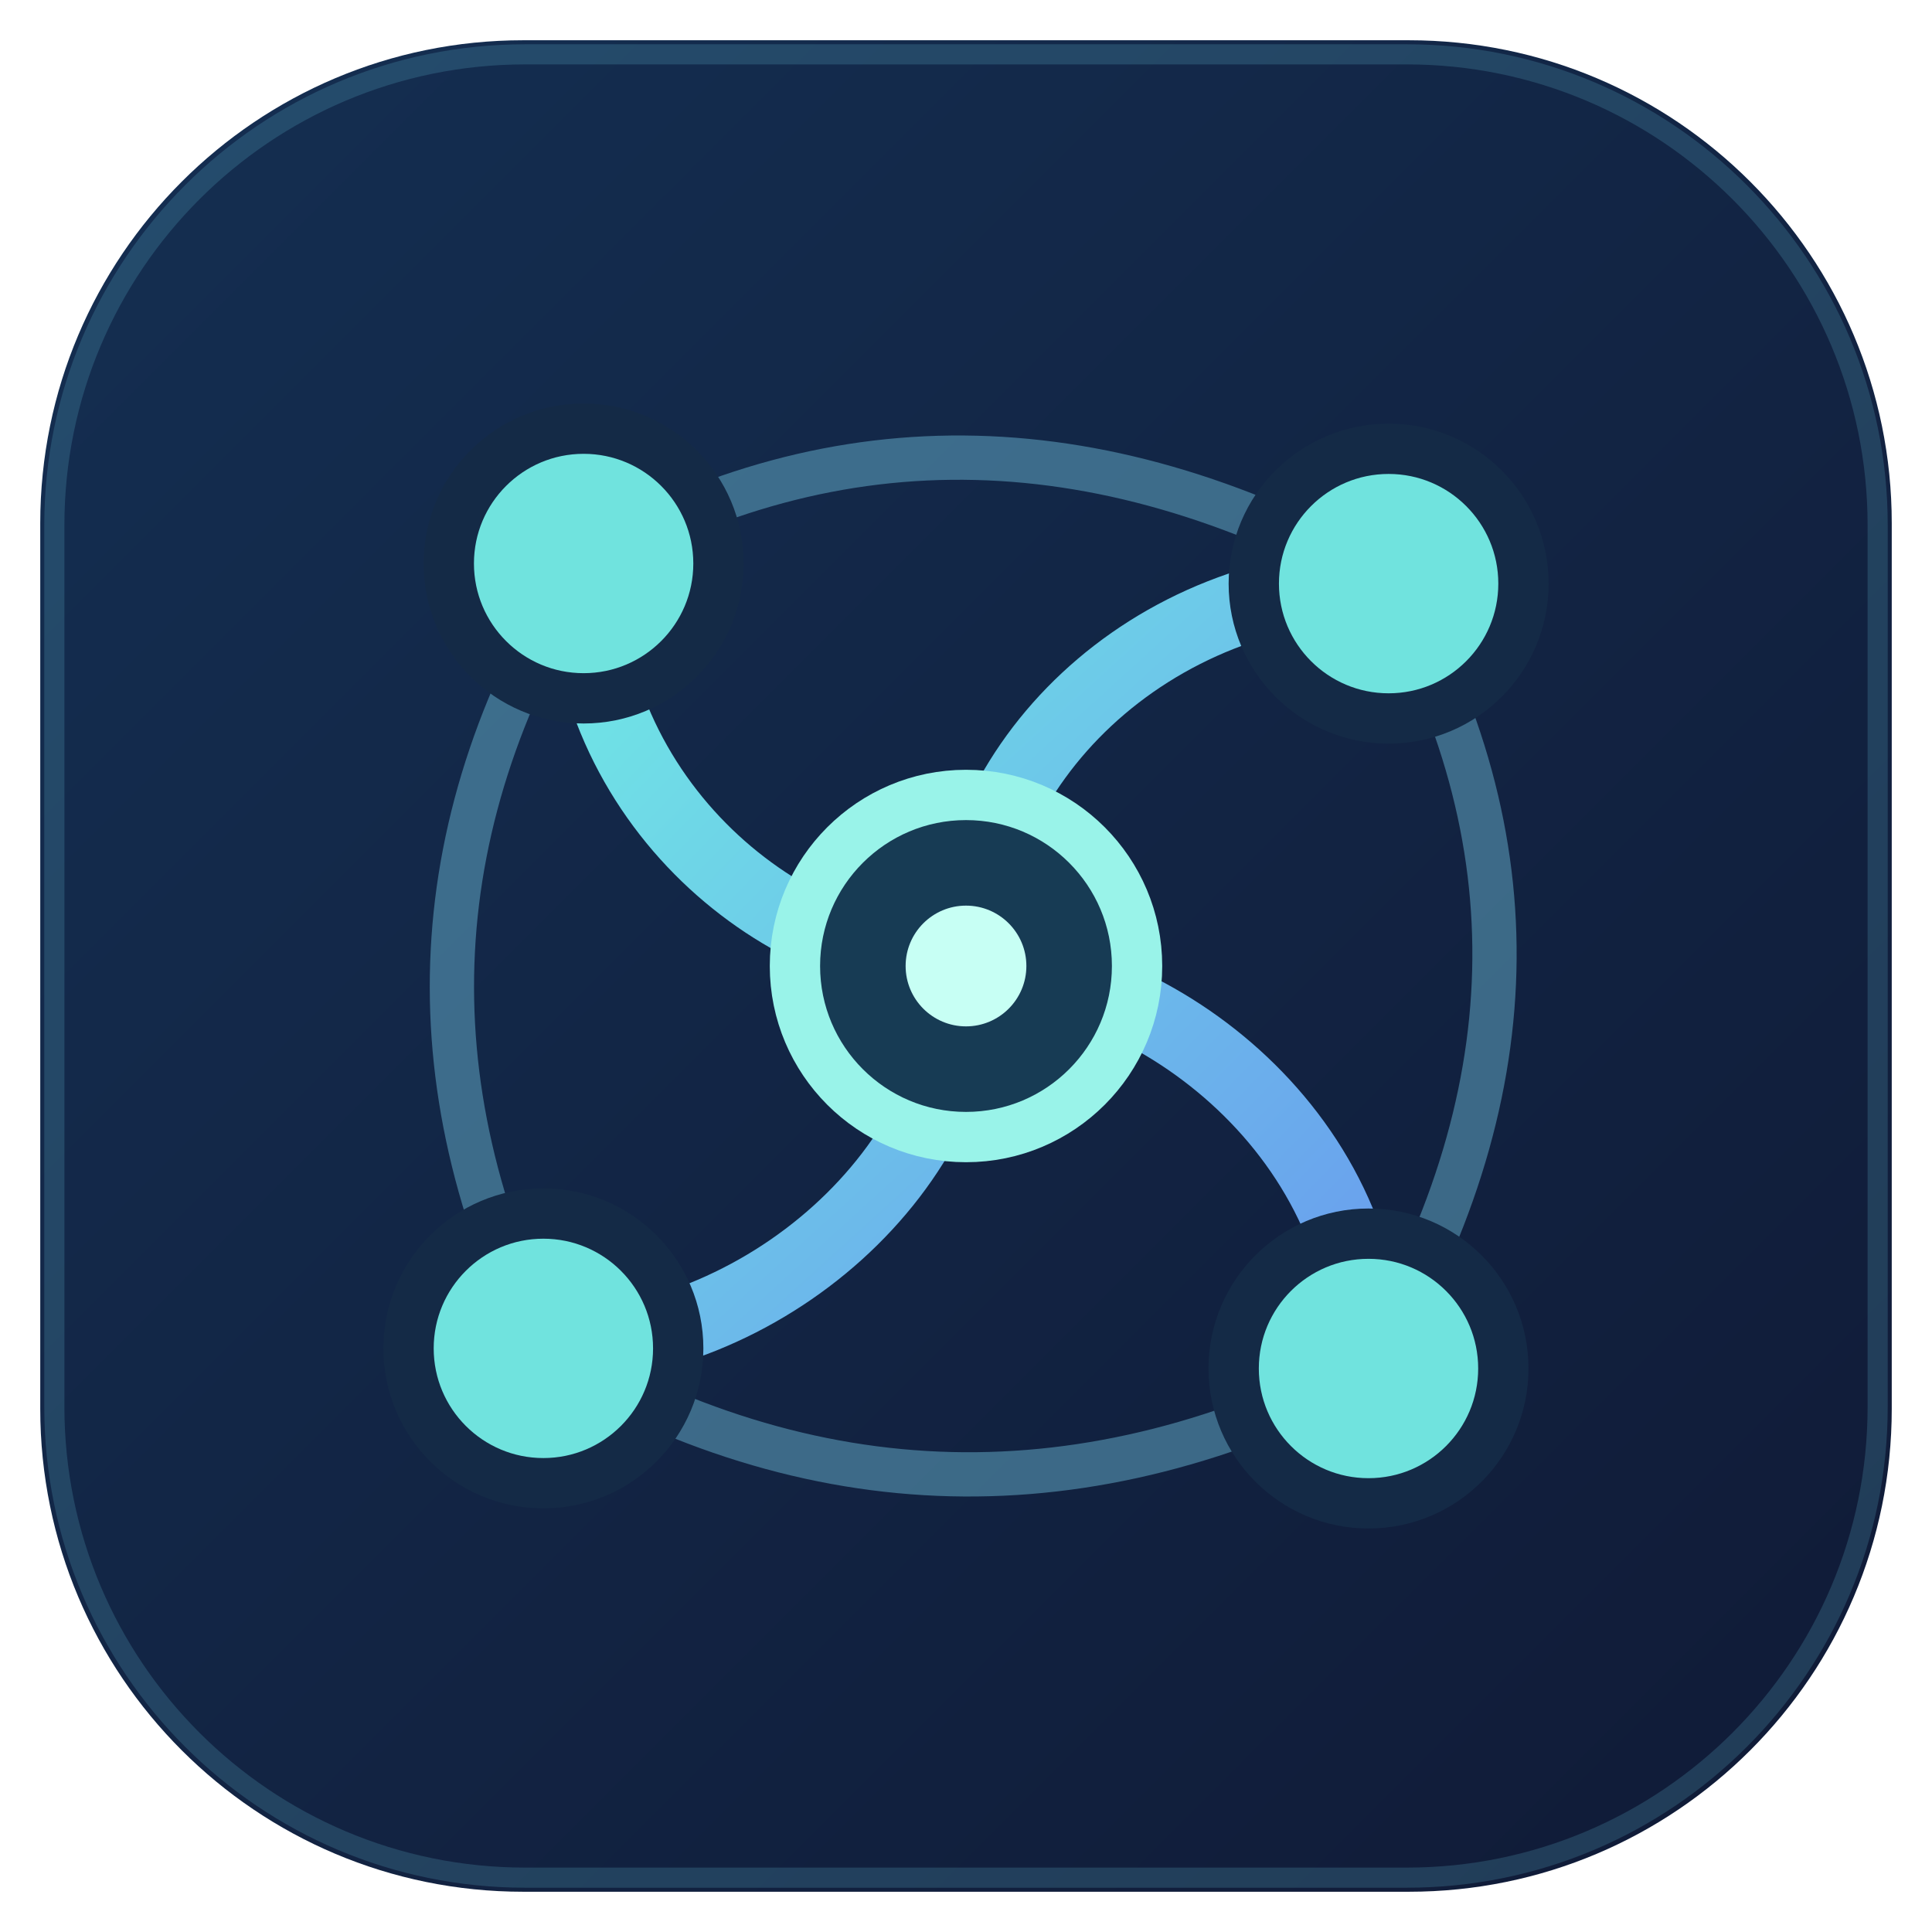
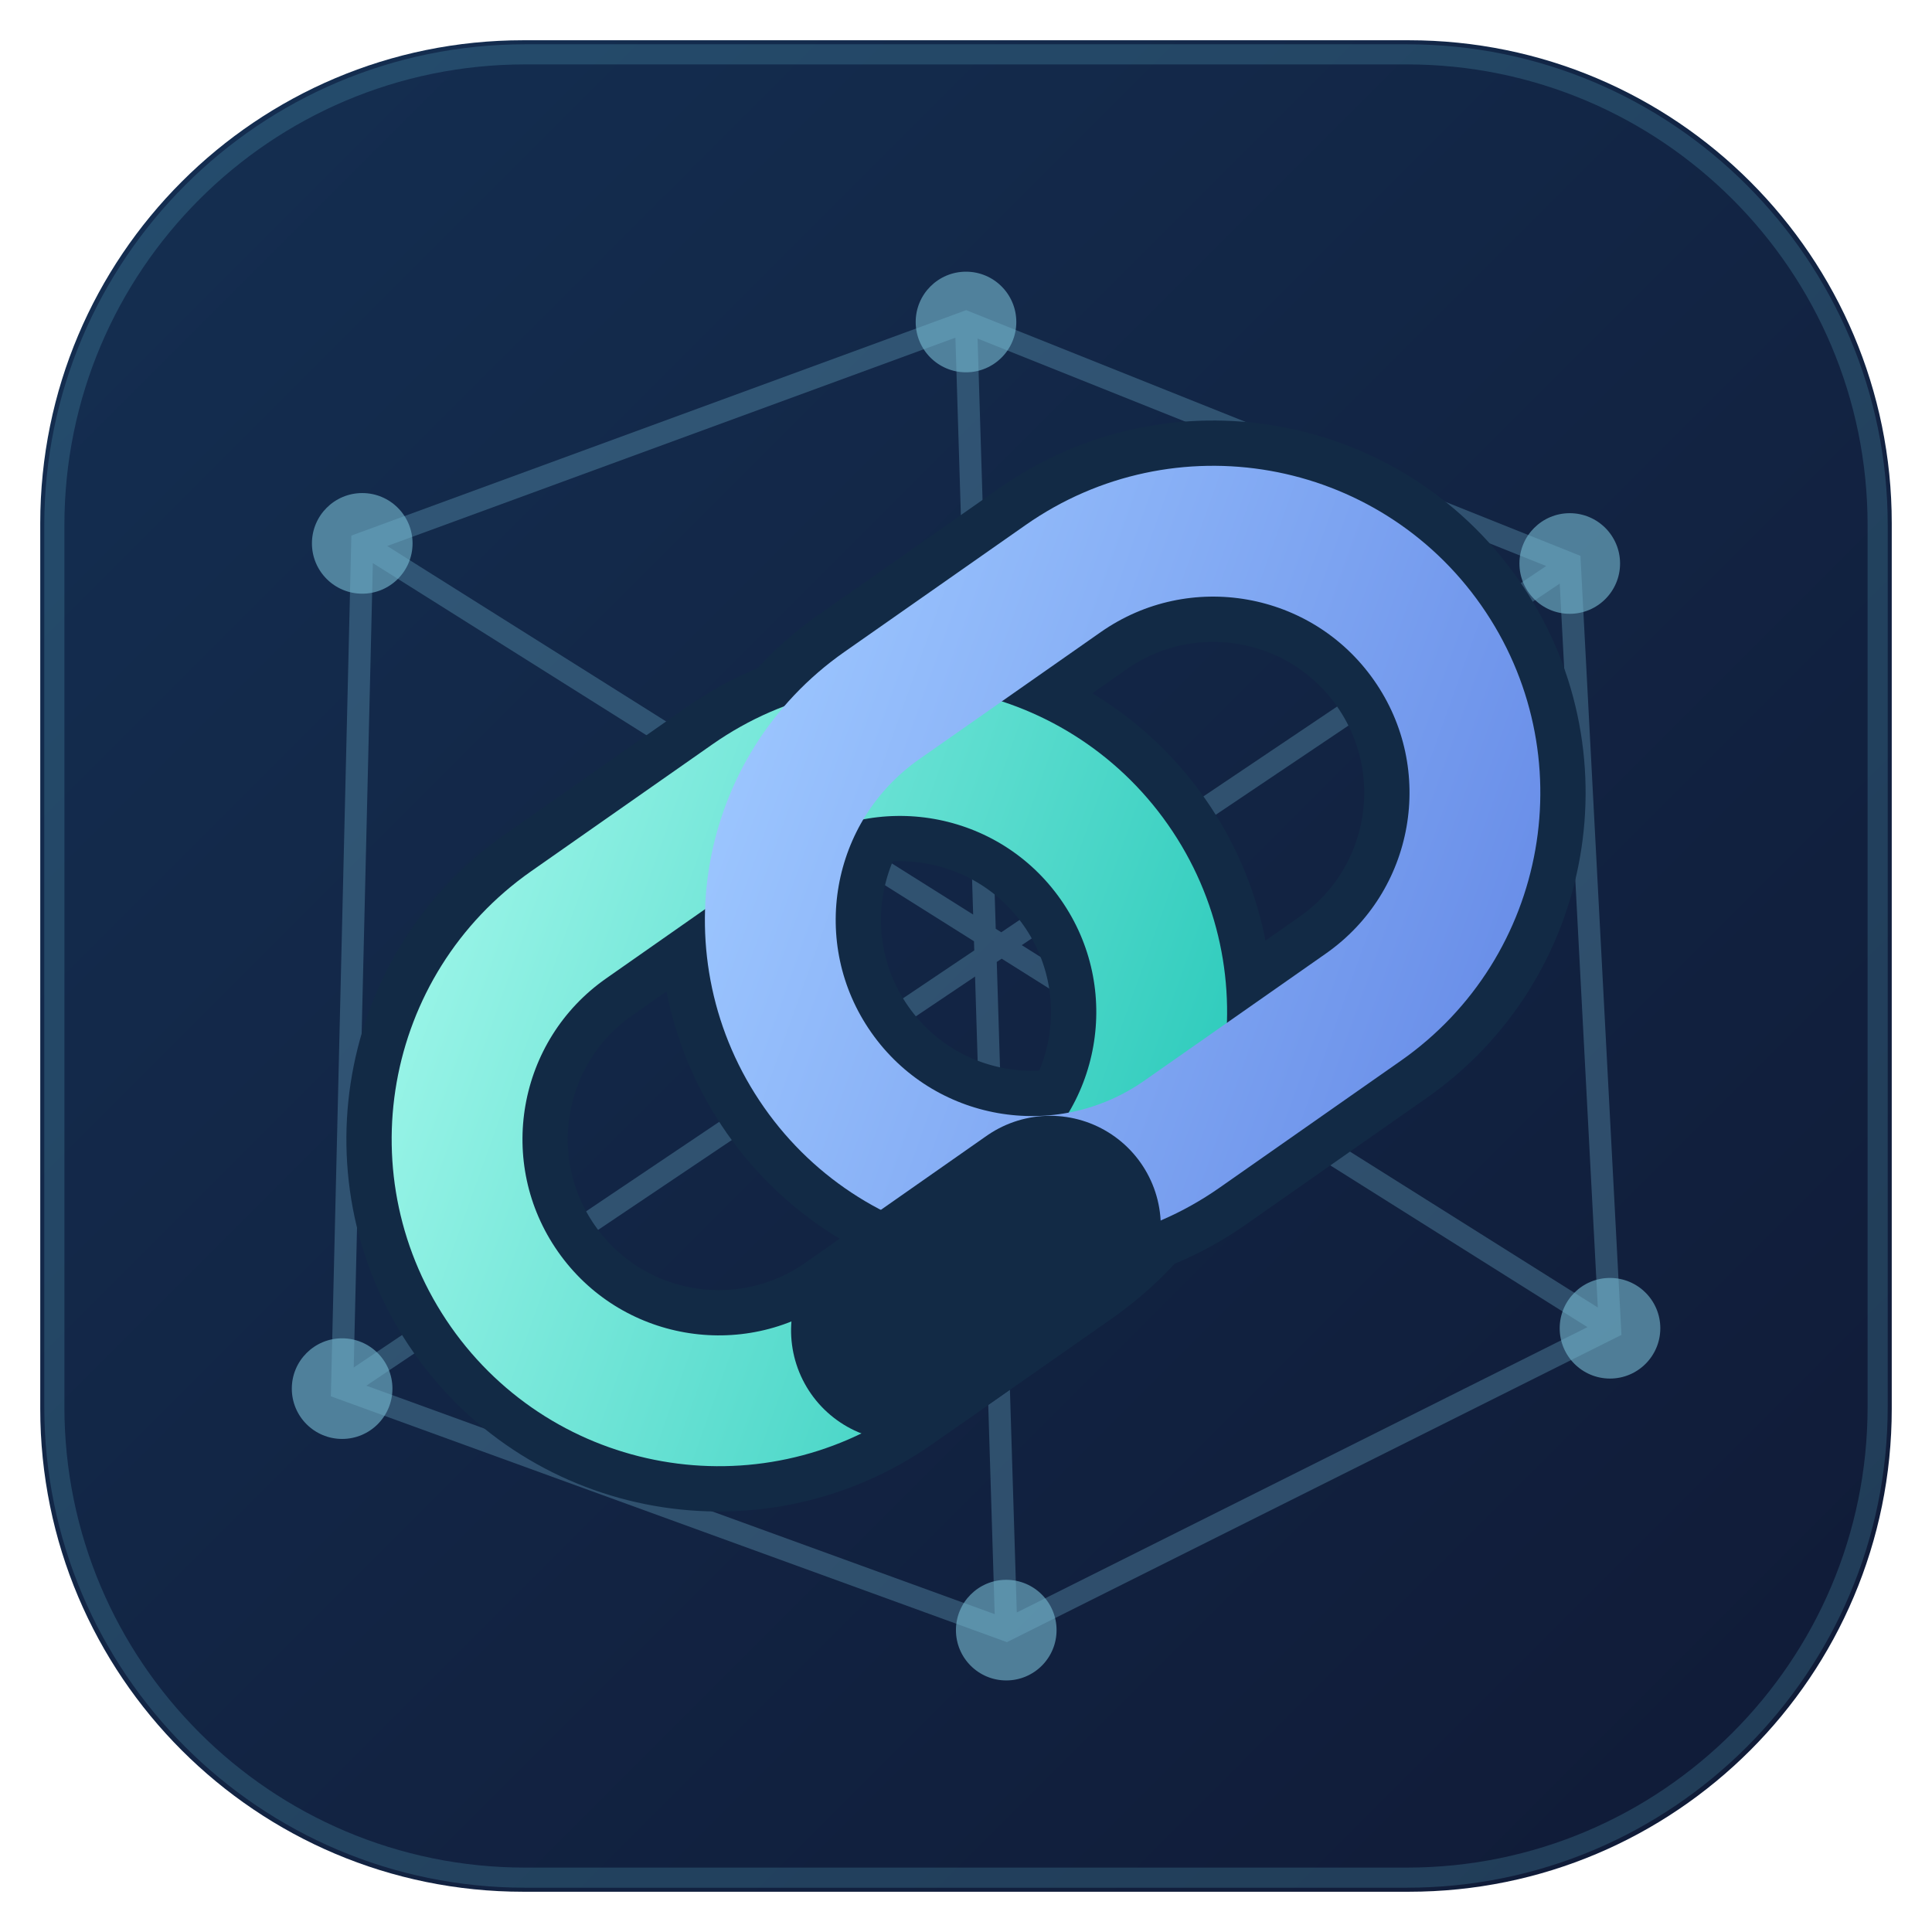
<svg xmlns="http://www.w3.org/2000/svg" viewBox="0 0 96 96" role="img" aria-labelledby="title desc">
  <defs>
    <linearGradient id="bg" x2="1" y2="1">
      <stop stop-color="#142f52" />
      <stop offset="1" stop-color="#101a36" />
    </linearGradient>
-     <linearGradient id="net" x1="0" y1="0" x2="1" y2="1">
-       <stop stop-color="#70e9e5" />
-       <stop offset="1" stop-color="#699bee" />
+     <linearGradient id="a" x1="0" y1="0" x2="1" y2="1">
+       <stop stop-color="#9bf5e8" />
+       <stop offset="1" stop-color="#2bcabb" />
+     </linearGradient>
+     <linearGradient id="b" x1="0" y1="0" x2="1" y2="1">
+       <stop stop-color="#9dc7ff" />
+       <stop offset="1" stop-color="#688de8" />
    </linearGradient>
  </defs>
  <rect x="2" y="2" width="92" height="92" rx="24" fill="url(#bg)" />
  <rect x="2.7" y="2.7" width="90.6" height="90.6" rx="23.4" fill="none" stroke="#72d6ec" stroke-opacity=".18" />
-   <path d="M29 28Q48 17 69 29Q80 48 68 68Q47 79 27 67Q17 47 29 28Z" fill="none" stroke="#73c2df" stroke-opacity=".45" stroke-width="2.2" />
-   <g fill="none" stroke="url(#net)" stroke-width="3.6" stroke-linecap="round">
-     <path d="M29 28C29 40 39 48 48 48S68 56 68 68" />
-     <path d="M69 29C57 29 48 38 48 48S38 67 27 67" />
+   <g fill="none" stroke="#76bcd6" stroke-width="1.1" opacity=".3">
+     <path d="M18 27L48 16L78 28L80 66L50 81L17 69ZM18 27L80 66M78 28L17 69M48 16L50 81" />
  </g>
-   <g fill="#70e3de" stroke="#142a46" stroke-width="2.5">
-     <circle cx="29" cy="28" r="6.7" />
-     <circle cx="69" cy="29" r="6.7" />
-     <circle cx="27" cy="67" r="6.7" />
-     <circle cx="68" cy="68" r="6.7" />
+   <g fill="#78bcd4" opacity=".6">
+     <circle cx="18" cy="27" r="2.5" />
+     <circle cx="48" cy="16" r="2.5" />
+     <circle cx="78" cy="28" r="2.5" />
+     <circle cx="80" cy="66" r="2.5" />
+     <circle cx="50" cy="81" r="2.5" />
+     <circle cx="17" cy="69" r="2.5" />
  </g>
-   <circle cx="48" cy="48" r="8.5" fill="#173b54" stroke="#99f3e9" stroke-width="2.5" />
-   <circle cx="48" cy="48" r="3" fill="#c7fff4" />
+   <g transform="rotate(-35 48 48)" fill="none" stroke-linecap="round" stroke-linejoin="round">
+     <rect x="20" y="35" width="37" height="26" rx="13" stroke="#122a45" stroke-width="11" />
+     <rect x="39" y="35" width="37" height="26" rx="13" stroke="#122a45" stroke-width="11" />
+     <rect x="20" y="35" width="37" height="26" rx="13" stroke="url(#a)" stroke-width="6.5" />
+     <rect x="39" y="35" width="37" height="26" rx="13" stroke="url(#b)" stroke-width="6.5" />
+     <path d="M35 61H44" stroke="#122a45" stroke-width="11" />
+     <path d="M35 61H44" stroke="url(#a)" stroke-width="6.5" />
+   </g>
</svg>
